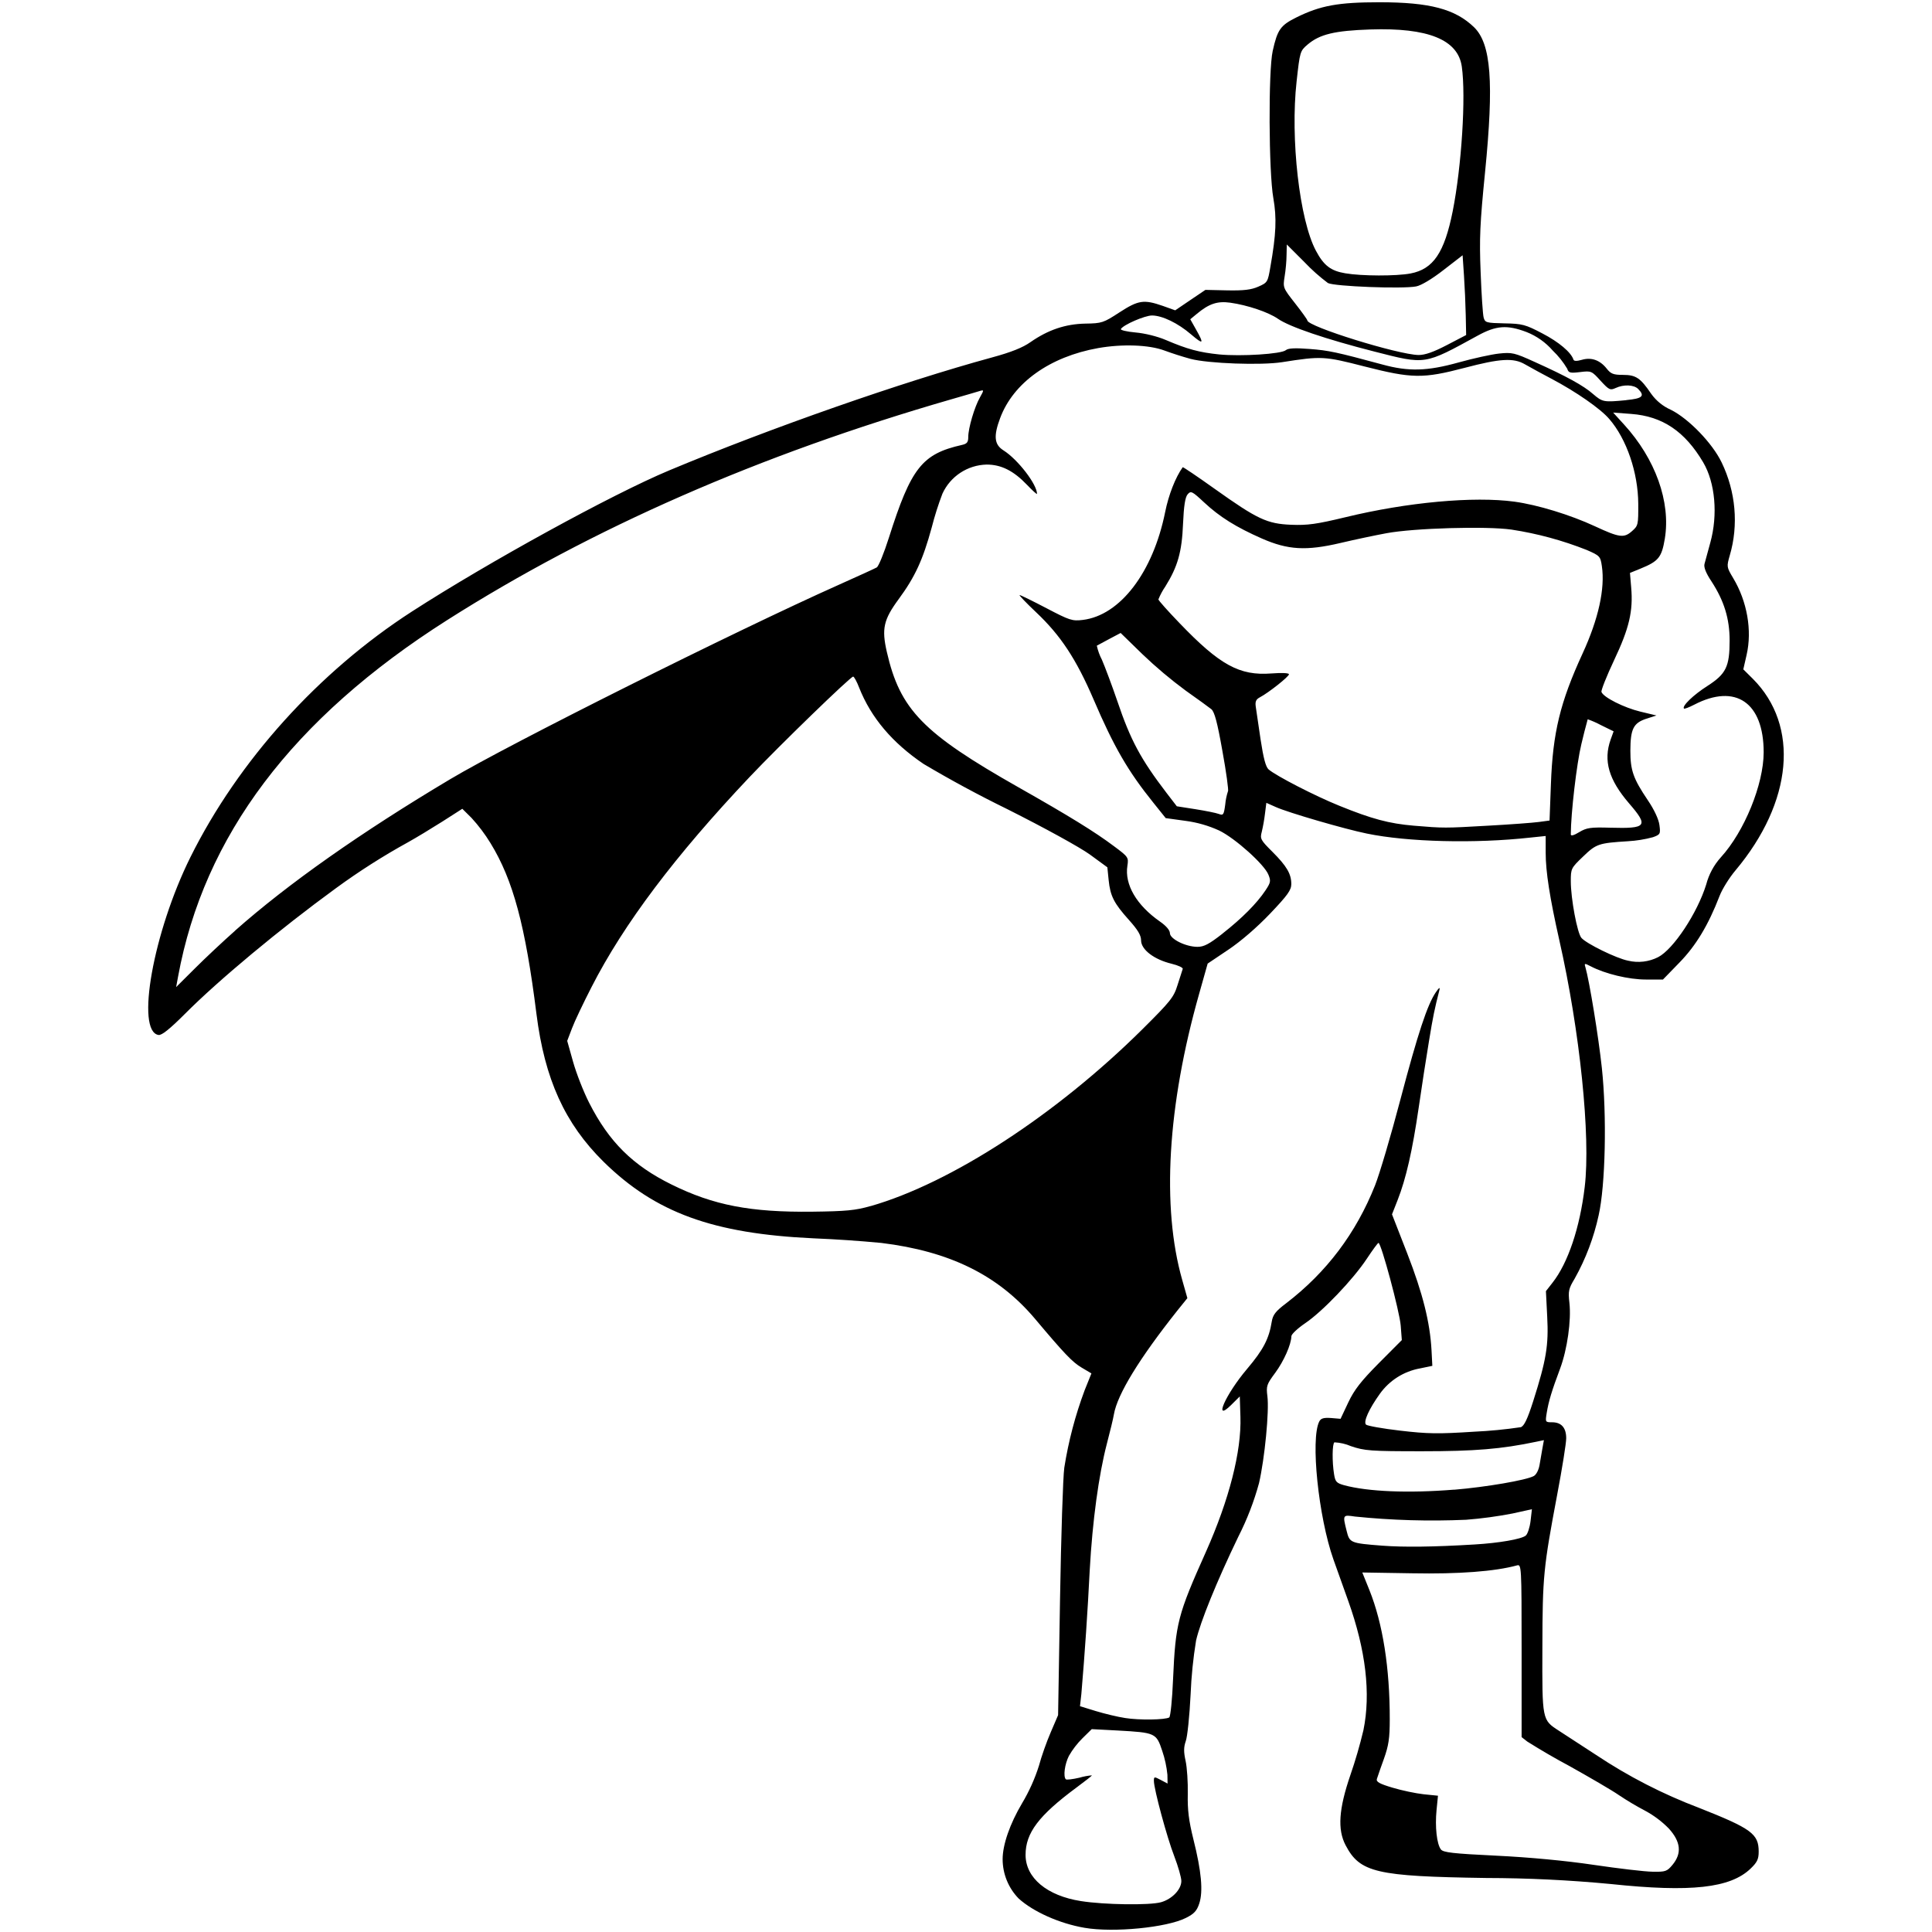
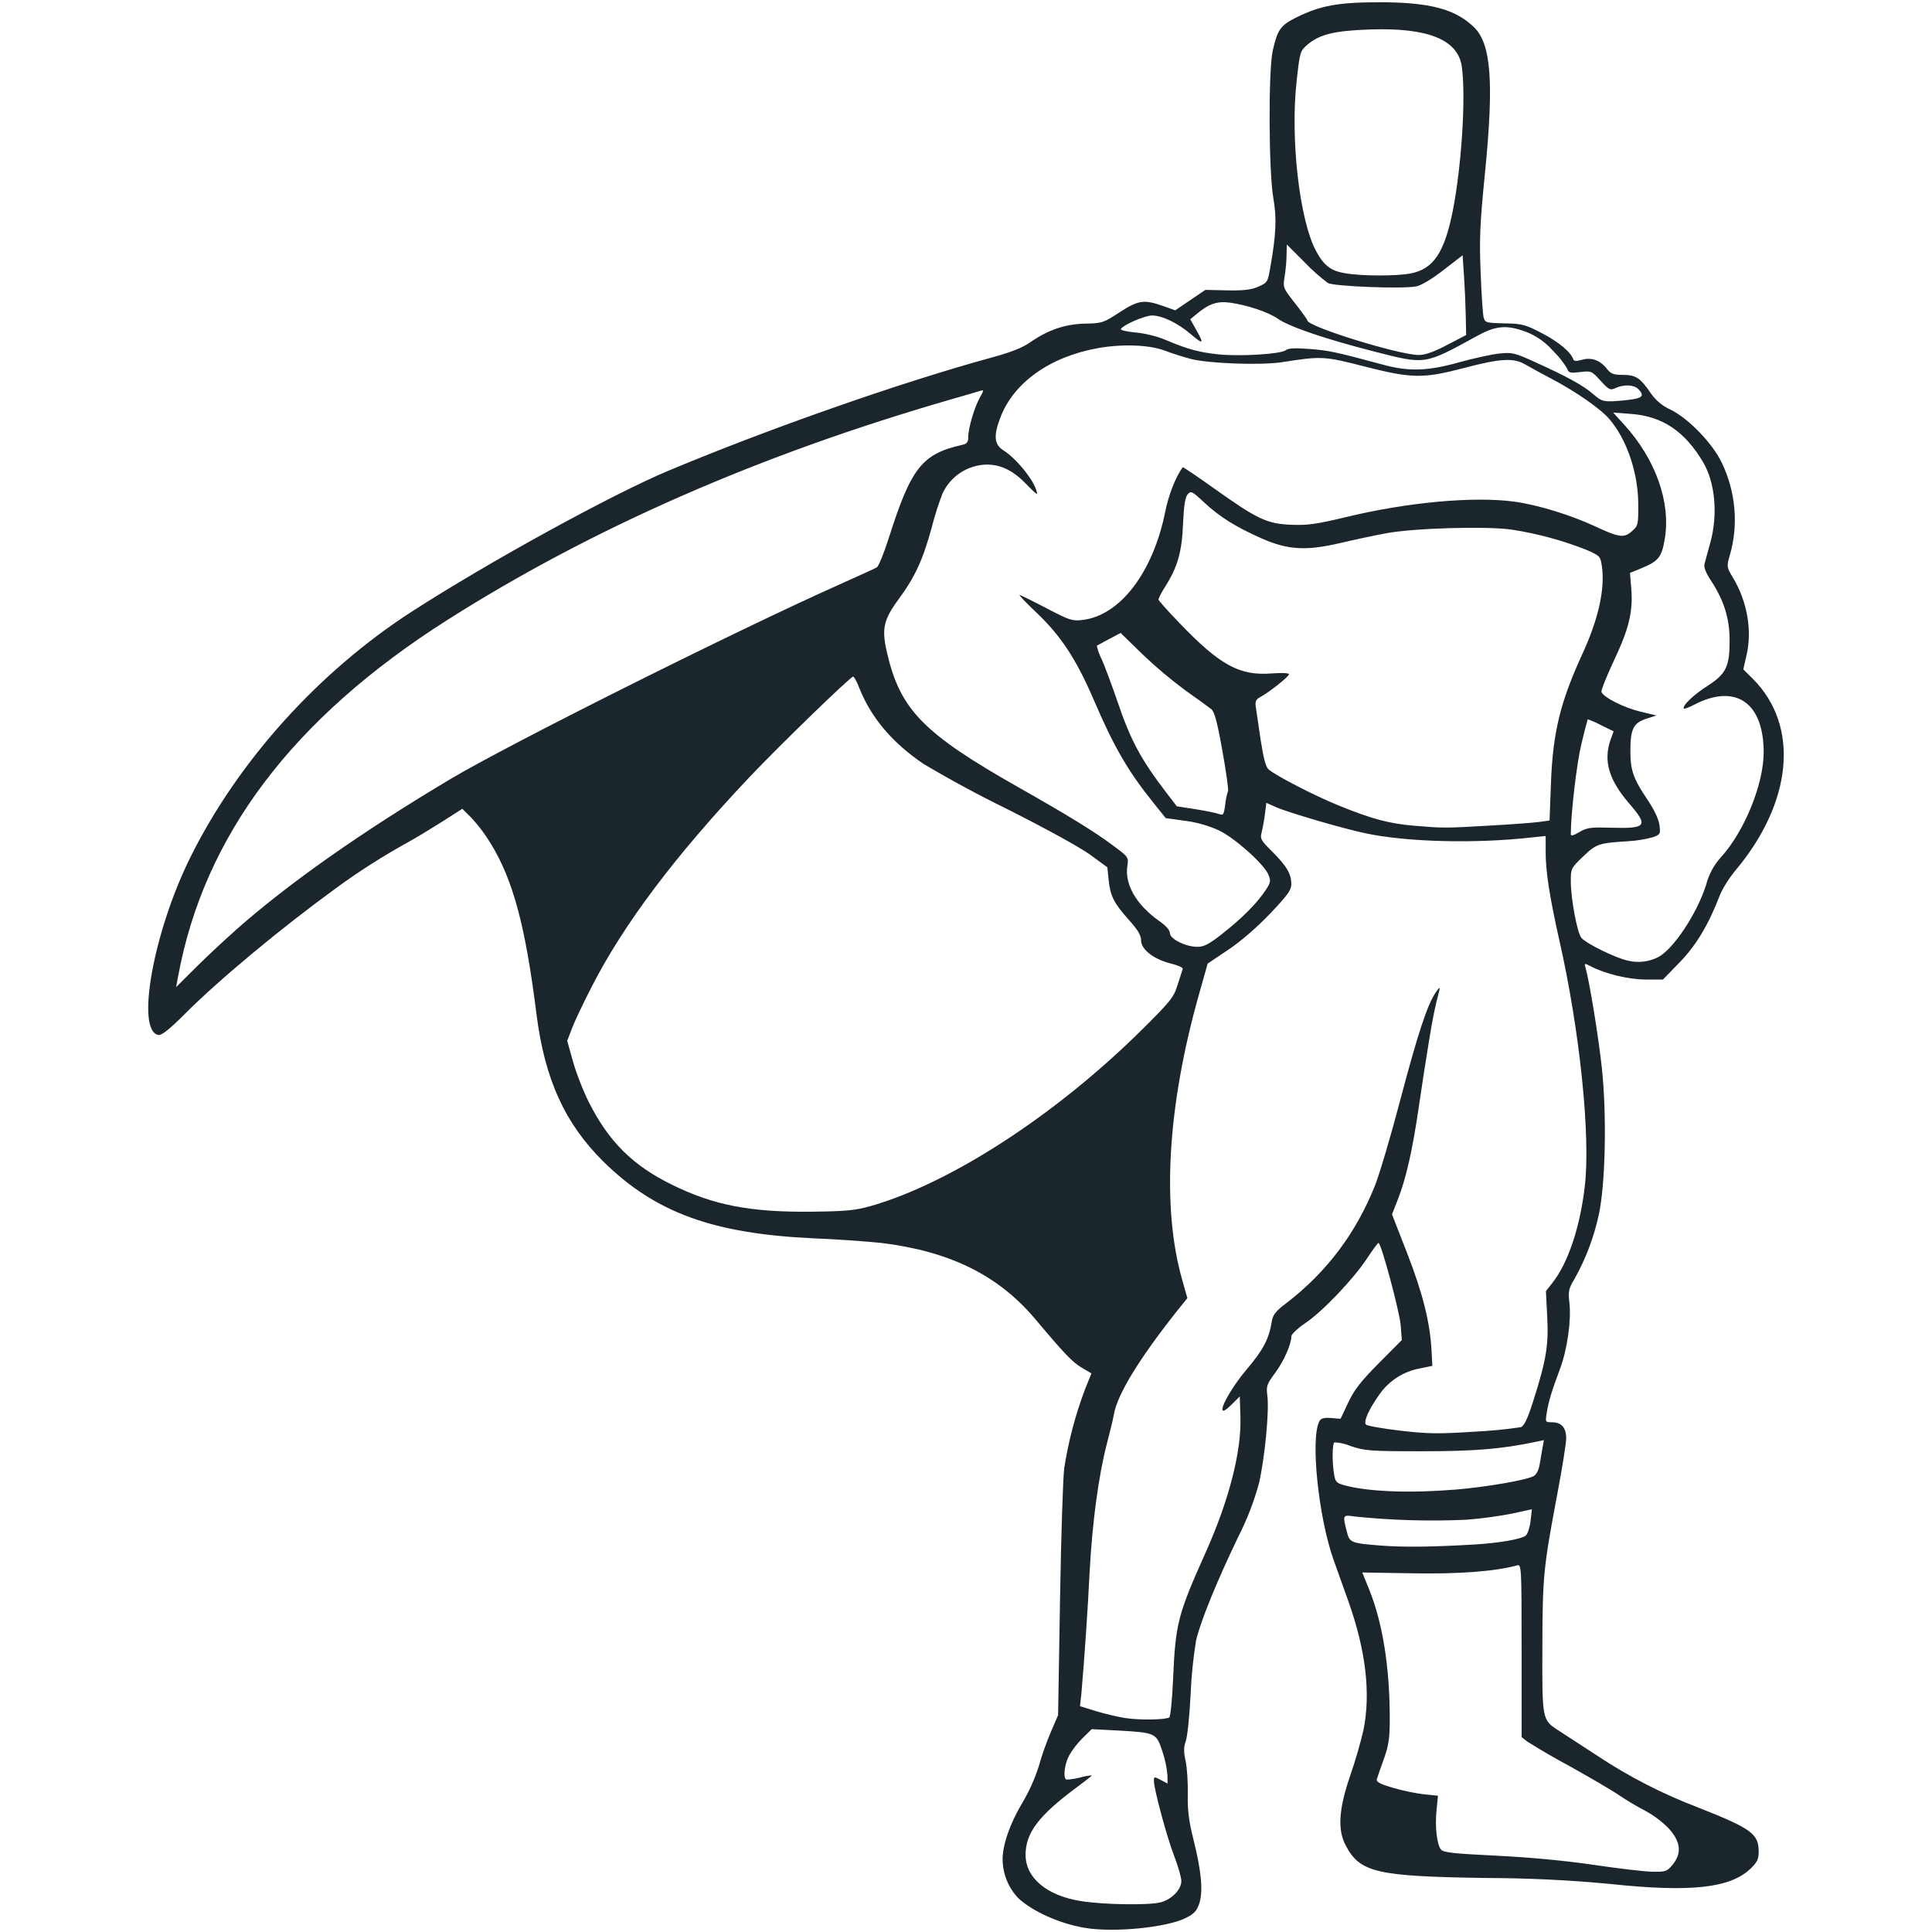
<svg xmlns="http://www.w3.org/2000/svg" role="img" viewBox="0 0 24 24">
-   <path d="M13.473 23.948c-.311-.053-.639-.2-.82-.365a.702.702 0 0 1-.198-.487c0-.18.09-.44.242-.696a2.2 2.2 0 0 0 .209-.465c.03-.113.096-.3.147-.417l.091-.212.024-1.436c.013-.79.037-1.526.053-1.638a4.94 4.94 0 0 1 .253-.962l.084-.209-.123-.073c-.115-.069-.21-.168-.58-.608-.457-.54-1.057-.836-1.908-.94a16 16 0 0 0-.84-.057c-1.252-.058-1.966-.319-2.61-.952-.48-.474-.731-1.025-.833-1.836-.138-1.098-.29-1.663-.57-2.12a2.035 2.035 0 0 0-.237-.315l-.114-.113-.25.16c-.139.088-.329.203-.423.255a8.301 8.301 0 0 0-.896.571c-.696.507-1.459 1.142-1.877 1.562-.188.188-.287.267-.327.262-.288-.043-.066-1.28.396-2.21.595-1.197 1.593-2.303 2.752-3.051.95-.613 2.485-1.456 3.196-1.753 1.26-.527 2.892-1.098 4.01-1.403.236-.064.381-.122.477-.19.22-.153.434-.225.681-.23.206-.003.226-.01.425-.14.235-.152.302-.162.538-.08l.154.055.187-.127.188-.127.27.006c.205.004.299-.007.387-.046.114-.05.118-.056.15-.245.072-.406.08-.61.037-.854-.058-.324-.063-1.584-.008-1.829.059-.266.097-.319.295-.417.297-.147.519-.188 1.032-.188.624 0 .94.084 1.174.31.212.206.248.68.137 1.8-.064.642-.072.823-.055 1.244.01.271.027.524.037.561.017.065.032.069.259.074.221.004.26.014.471.125.204.106.356.234.386.325.006.02.04.021.104.003.118-.035.225.003.309.109.051.065.083.078.203.078.16 0 .216.038.349.234a.598.598 0 0 0 .246.2c.22.11.515.414.63.654.175.362.212.777.101 1.154-.04.14-.04.145.042.282.174.29.237.65.167.954l-.041.18.118.117c.583.583.497 1.531-.215 2.38-.076.09-.165.232-.198.318-.14.363-.294.618-.499.828l-.204.21h-.214c-.21 0-.505-.07-.685-.165-.075-.039-.08-.038-.065.01.05.172.164.87.205 1.255.063.594.044 1.458-.04 1.829a2.85 2.85 0 0 1-.297.785c-.076.126-.083.155-.066.304.024.217-.027.576-.115.813-.104.277-.143.407-.166.546-.02.122-.02.123.066.123.115 0 .175.068.175.199 0 .06-.05.374-.112.7-.171.908-.182 1.013-.184 1.895-.003.909-.004.902.204 1.037l.464.302a6.37 6.37 0 0 0 1.276.656c.653.258.743.324.743.544 0 .095-.019.133-.1.211-.252.243-.744.297-1.737.192a16.668 16.668 0 0 0-1.55-.075c-1.365-.02-1.567-.067-1.745-.408-.102-.195-.084-.45.059-.868a5.86 5.86 0 0 0 .163-.56c.093-.455.03-.993-.188-1.604l-.185-.518c-.186-.528-.286-1.494-.176-1.712.02-.04.054-.05.146-.044l.119.01.096-.204c.075-.158.158-.264.38-.488l.285-.286-.014-.182c-.014-.174-.243-1.027-.276-1.025-.009 0-.073.088-.144.195-.17.258-.552.658-.766.802-.094.064-.172.137-.172.162-.002.103-.094.31-.201.455-.106.143-.113.163-.097.29.024.183-.033.773-.104 1.08a3.482 3.482 0 0 1-.257.665c-.27.56-.472 1.058-.525 1.29a5.534 5.534 0 0 0-.068.673c-.013.264-.04.524-.06.577-.026.075-.027.132-.002.246.018.082.03.266.027.41-.004.2.012.33.07.564.1.397.122.647.073.796-.03.092-.064.129-.166.18-.237.12-.899.185-1.259.123zm.95-.318c.137-.039.252-.159.252-.263 0-.045-.04-.183-.087-.306-.09-.23-.254-.837-.254-.938 0-.054.004-.055.085-.012l.085.045-.002-.11a1.326 1.326 0 0 0-.064-.295c-.074-.223-.084-.228-.554-.254l-.322-.017-.115.113a1.03 1.03 0 0 0-.169.22c-.052.103-.072.255-.038.29.008.009.085 0 .17-.02a.755.755 0 0 1 .155-.029c0 .005-.086.073-.192.151-.47.348-.633.564-.633.837 0 .286.266.508.688.574.29.046.854.054.995.014zm6.354-.465c.117-.142.103-.285-.046-.45a1.223 1.223 0 0 0-.292-.22 3.668 3.668 0 0 1-.328-.195c-.086-.06-.362-.22-.612-.36a8.634 8.634 0 0 1-.527-.306l-.07-.055v-1.075c0-1.06-.002-1.073-.058-1.058-.273.075-.726.109-1.302.098l-.619-.01.088.218c.167.416.254.97.253 1.606 0 .238-.014.326-.073.492a8.78 8.78 0 0 0-.087.249c-.011.035.032.06.194.108.115.035.289.071.387.082l.178.018-.018.181c-.02.205.003.418.054.486.029.038.149.052.69.078.412.02.858.062 1.209.114.305.045.633.084.73.085.162.003.18-.003.249-.086zm-6.252-1.831c.015-.01.037-.222.047-.471.031-.7.057-.8.41-1.589.287-.644.441-1.245.427-1.673l-.008-.254-.107.106c-.227.225-.071-.13.197-.447.203-.24.273-.375.307-.587.014-.086.047-.13.18-.23.502-.385.867-.87 1.103-1.463.056-.141.198-.62.315-1.066.218-.826.335-1.179.44-1.333.04-.059.055-.068.045-.029-.06.235-.08.33-.13.637-.032.191-.09.564-.128.828-.078.532-.156.876-.261 1.144l-.07.178.189.485c.193.497.283.855.302 1.205l.01.192-.154.032a.784.784 0 0 0-.497.314c-.136.19-.208.348-.173.384.015.015.207.05.425.075.342.04.47.042.919.013a5.73 5.73 0 0 0 .579-.056c.042-.015.083-.101.154-.323.162-.51.193-.693.174-1.05l-.016-.317.082-.105c.192-.244.34-.682.4-1.19.075-.626-.06-1.936-.315-3.062-.12-.533-.17-.854-.17-1.09v-.207l-.193.02c-.687.076-1.518.055-2.028-.05-.276-.056-.976-.26-1.13-.329l-.119-.053-.017.135a2.093 2.093 0 0 1-.04.226c-.023.085-.014.102.131.246.18.18.236.276.236.402 0 .075-.045.138-.263.367-.16.168-.364.345-.52.449l-.256.172-.106.376c-.394 1.39-.468 2.649-.21 3.554l.064.226-.125.155c-.47.592-.746 1.041-.788 1.29-.008.05-.048.215-.088.367-.1.386-.178.953-.212 1.566a43.822 43.822 0 0 1-.104 1.539l-.017.152.195.06c.108.033.273.073.367.087.174.028.499.023.548-.008zm3.793-2.148c.303-.018.581-.066.635-.11.023-.018.05-.1.06-.18l.017-.148-.24.053a5.127 5.127 0 0 1-.577.078 9.474 9.474 0 0 1-1.382-.04c-.152-.023-.153-.022-.103.177.037.15.045.154.445.185.266.02.634.016 1.145-.015zm-.255-.68c.396-.033.894-.118.99-.17.031-.017.061-.074.072-.139l.036-.208.018-.099-.096.02c-.433.091-.762.118-1.42.118-.639 0-.712-.006-.88-.063a.603.603 0 0 0-.206-.048c-.028.017-.03.24-.005.395.015.095.03.111.125.138.297.08.796.101 1.366.055zm-7.249-3.523c1-.286 2.308-1.137 3.377-2.197.35-.348.39-.397.437-.55l.064-.199c.007-.016-.056-.045-.138-.065-.216-.052-.377-.174-.379-.288 0-.066-.04-.132-.15-.255-.187-.208-.233-.298-.253-.497l-.016-.158-.216-.158c-.124-.09-.564-.332-1.028-.565a14.706 14.706 0 0 1-1.039-.561c-.39-.264-.653-.576-.8-.947-.029-.076-.063-.138-.075-.138-.033 0-.91.85-1.286 1.247-.924.977-1.563 1.825-1.964 2.61-.1.195-.21.425-.242.511l-.06.157.073.26c.04.143.13.373.2.51.246.484.541.777 1.024 1.015.52.257.98.346 1.75.337.416-.005.535-.016.721-.07zM2.921 11.56c.657-.582 1.563-1.22 2.674-1.882.727-.433 3.533-1.837 4.826-2.414.234-.105.446-.201.47-.215.023-.013.091-.18.151-.369.276-.869.412-1.041.908-1.153.063-.014.078-.034.078-.099 0-.11.078-.374.145-.491.05-.09.051-.095.005-.082-.027.009-.19.056-.363.106-2.38.687-4.462 1.6-6.26 2.742-1.92 1.22-3.022 2.68-3.343 4.429l-.024.13.232-.231c.127-.127.353-.339.501-.47zm17.677.33c.19-.098.487-.548.597-.902a.812.812 0 0 1 .182-.338c.292-.32.531-.905.532-1.304 0-.62-.349-.859-.863-.592-.064.033-.121.055-.127.048-.029-.029.117-.17.29-.28.233-.15.277-.24.277-.566 0-.271-.069-.493-.225-.733-.07-.105-.098-.177-.087-.218l.072-.264c.096-.347.061-.744-.088-.997-.227-.385-.506-.573-.894-.602l-.225-.017.134.147c.392.429.583.963.508 1.42-.039.232-.077.28-.303.372l-.13.053.015.179c.026.295-.024.508-.212.905-.093.198-.164.376-.157.395.025.067.28.195.483.244l.2.048-.125.04c-.161.053-.198.126-.199.397 0 .245.035.346.217.616.08.118.135.237.144.308.015.111.01.118-.08.151a1.52 1.52 0 0 1-.31.05c-.367.023-.395.033-.558.19-.15.143-.153.151-.153.307 0 .215.08.645.132.704.064.073.436.255.58.283a.544.544 0 0 0 .373-.044zm-5.41-.294c.239-.187.425-.374.532-.535.065-.098.069-.117.036-.197-.052-.127-.411-.45-.611-.547a1.463 1.463 0 0 0-.418-.12l-.246-.034-.154-.192c-.314-.39-.49-.693-.742-1.282-.216-.502-.409-.795-.713-1.082-.125-.118-.217-.215-.206-.215.012 0 .161.073.333.163.288.151.321.162.451.146.465-.056.873-.591 1.024-1.34.043-.214.127-.429.218-.557.004-.005.182.115.395.267.534.38.652.436.955.448.202.008.314-.008.672-.094.765-.186 1.594-.262 2.1-.193.285.039.692.163 1 .306.301.14.359.148.457.062.08-.07.081-.08.08-.342-.002-.386-.144-.804-.36-1.053-.11-.129-.415-.34-.72-.501a12.227 12.227 0 0 1-.327-.178c-.142-.083-.309-.073-.752.044-.515.135-.652.133-1.243-.018-.499-.128-.532-.13-1.022-.053-.261.041-.918.017-1.138-.041a4.228 4.228 0 0 1-.325-.104c-.19-.071-.522-.083-.822-.03-.6.107-1.054.43-1.218.87-.084.224-.073.329.042.401.177.112.416.421.416.54 0 .01-.056-.041-.125-.113-.166-.174-.32-.251-.5-.251a.62.62 0 0 0-.55.362 3.846 3.846 0 0 0-.133.42c-.11.402-.206.612-.412.892-.186.253-.211.366-.146.651.164.719.448 1.011 1.639 1.686.625.354.948.553 1.182.729.179.133.184.14.168.243-.037.233.112.49.406.695.075.052.122.107.122.143 0 .072.196.17.343.17.08 0 .145-.034.313-.166zm4.815-1.314c.454.013.479-.019.235-.301-.254-.295-.323-.532-.23-.794l.037-.102-.159-.078a1.167 1.167 0 0 0-.163-.072 7.965 7.965 0 0 0-.079.31c-.058.24-.13.856-.131 1.12 0 .023.038.013.105-.028.092-.055.14-.062.385-.055zm-1.518-.025c.273-.015.556-.036.63-.046l.134-.018.017-.452c.023-.64.115-1.018.393-1.622.198-.43.281-.807.24-1.086-.018-.122-.025-.13-.188-.201a4.295 4.295 0 0 0-.934-.253c-.31-.045-1.214-.019-1.555.045-.14.026-.397.08-.57.121-.426.1-.652.087-.976-.055-.32-.141-.524-.268-.717-.448-.151-.141-.165-.148-.206-.101-.03.035-.047.14-.057.368-.014.347-.066.53-.22.777a.832.832 0 0 0-.086.16c0 .012.119.146.264.296.499.52.744.654 1.138.624.13-.01.22-.006.22.01 0 .029-.254.23-.361.286-.048.025-.06.053-.052.113l.06.408c.036.236.064.343.1.375.093.08.577.33.88.452.401.163.617.221.924.247.373.031.381.031.922 0zm-3.23-.427c.008-.015-.022-.24-.07-.502-.063-.356-.098-.485-.137-.518-.03-.024-.173-.128-.319-.231a5.503 5.503 0 0 1-.537-.452l-.271-.264-.142.075-.154.083a.7.7 0 0 0 .064.176c.04.093.126.323.19.51.165.489.291.723.616 1.148l.124.161.23.036c.126.02.257.046.291.059.056.021.063.012.08-.115a.755.755 0 0 1 .034-.166zm4.948-4.86c.2-.019.234-.05.147-.138-.052-.053-.179-.059-.28-.012-.068.031-.082.024-.187-.09-.11-.122-.116-.125-.254-.108-.125.015-.144.01-.16-.041a1.078 1.078 0 0 0-.18-.226.842.842 0 0 0-.325-.23c-.243-.092-.378-.082-.609.045-.667.365-.64.361-1.283.197-.603-.154-1.054-.307-1.197-.407-.12-.083-.379-.17-.593-.2-.16-.022-.264.013-.416.14l-.08.066.072.128c.102.181.092.191-.062.06-.163-.14-.357-.234-.485-.235-.089 0-.355.115-.387.168-.009.014.073.033.181.043.115.01.271.048.376.093.272.116.414.154.664.18.273.026.771-.005.828-.053.029-.025.115-.029.296-.015.238.018.337.04.903.193.328.09.558.083.949-.026.18-.05.406-.1.501-.11.16-.017.192-.01.44.103.4.18.61.296.728.4.117.1.13.103.413.076zm-2.228-.684l.238-.124-.005-.245a11.964 11.964 0 0 0-.022-.495l-.017-.251-.238.184c-.141.11-.278.192-.339.203-.171.033-1.016 0-1.096-.042a2.31 2.31 0 0 1-.291-.259l-.22-.22-.003.13c0 .07-.011.192-.024.268-.022.138-.02.142.13.333.084.107.152.202.152.212 0 .076 1.128.426 1.382.43.081 0 .184-.036.353-.124zm-.452-.889c.282-.054.42-.258.523-.773.11-.554.166-1.425.113-1.797-.047-.334-.419-.485-1.136-.461-.444.015-.628.059-.779.187-.094.08-.096.087-.137.457-.08.711.036 1.724.24 2.105.097.183.184.25.365.28.203.035.635.036.811.002z" />
+   <path fill="#1B262C" d="M13.473 23.948c-.311-.053-.639-.2-.82-.365a.702.702 0 0 1-.198-.487c0-.18.09-.44.242-.696a2.2 2.2 0 0 0 .209-.465c.03-.113.096-.3.147-.417l.091-.212.024-1.436c.013-.79.037-1.526.053-1.638a4.94 4.94 0 0 1 .253-.962l.084-.209-.123-.073c-.115-.069-.21-.168-.58-.608-.457-.54-1.057-.836-1.908-.94a16 16 0 0 0-.84-.057c-1.252-.058-1.966-.319-2.61-.952-.48-.474-.731-1.025-.833-1.836-.138-1.098-.29-1.663-.57-2.12a2.035 2.035 0 0 0-.237-.315l-.114-.113-.25.16c-.139.088-.329.203-.423.255a8.301 8.301 0 0 0-.896.571c-.696.507-1.459 1.142-1.877 1.562-.188.188-.287.267-.327.262-.288-.043-.066-1.28.396-2.21.595-1.197 1.593-2.303 2.752-3.051.95-.613 2.485-1.456 3.196-1.753 1.26-.527 2.892-1.098 4.01-1.403.236-.064.381-.122.477-.19.22-.153.434-.225.681-.23.206-.003.226-.01.425-.14.235-.152.302-.162.538-.08l.154.055.187-.127.188-.127.27.006c.205.004.299-.007.387-.046.114-.05.118-.056.15-.245.072-.406.08-.61.037-.854-.058-.324-.063-1.584-.008-1.829.059-.266.097-.319.295-.417.297-.147.519-.188 1.032-.188.624 0 .94.084 1.174.31.212.206.248.68.137 1.8-.064.642-.072.823-.055 1.244.01.271.027.524.037.561.017.065.032.069.259.074.221.004.26.014.471.125.204.106.356.234.386.325.006.02.04.021.104.003.118-.035.225.003.309.109.051.065.083.078.203.078.16 0 .216.038.349.234a.598.598 0 0 0 .246.2c.22.11.515.414.63.654.175.362.212.777.101 1.154-.04.14-.04.145.042.282.174.29.237.65.167.954l-.041.18.118.117c.583.583.497 1.531-.215 2.38-.076.09-.165.232-.198.318-.14.363-.294.618-.499.828l-.204.21h-.214c-.21 0-.505-.07-.685-.165-.075-.039-.08-.038-.065.01.05.172.164.87.205 1.255.063.594.044 1.458-.04 1.829a2.85 2.85 0 0 1-.297.785c-.076.126-.083.155-.066.304.024.217-.027.576-.115.813-.104.277-.143.407-.166.546-.02.122-.02.123.066.123.115 0 .175.068.175.199 0 .06-.05.374-.112.7-.171.908-.182 1.013-.184 1.895-.003.909-.004.902.204 1.037l.464.302a6.37 6.37 0 0 0 1.276.656c.653.258.743.324.743.544 0 .095-.019.133-.1.211-.252.243-.744.297-1.737.192a16.668 16.668 0 0 0-1.55-.075c-1.365-.02-1.567-.067-1.745-.408-.102-.195-.084-.45.059-.868a5.86 5.86 0 0 0 .163-.56c.093-.455.03-.993-.188-1.604l-.185-.518c-.186-.528-.286-1.494-.176-1.712.02-.04.054-.05.146-.044l.119.01.096-.204c.075-.158.158-.264.38-.488l.285-.286-.014-.182c-.014-.174-.243-1.027-.276-1.025-.009 0-.073.088-.144.195-.17.258-.552.658-.766.802-.094.064-.172.137-.172.162-.002.103-.094.31-.201.455-.106.143-.113.163-.097.29.024.183-.033.773-.104 1.08a3.482 3.482 0 0 1-.257.665c-.27.56-.472 1.058-.525 1.29a5.534 5.534 0 0 0-.068.673c-.013.264-.04.524-.06.577-.026.075-.027.132-.002.246.018.082.03.266.027.41-.004.2.012.33.07.564.1.397.122.647.073.796-.03.092-.064.129-.166.18-.237.12-.899.185-1.259.123zm.95-.318c.137-.039.252-.159.252-.263 0-.045-.04-.183-.087-.306-.09-.23-.254-.837-.254-.938 0-.054.004-.055.085-.012l.085.045-.002-.11a1.326 1.326 0 0 0-.064-.295c-.074-.223-.084-.228-.554-.254l-.322-.017-.115.113a1.03 1.03 0 0 0-.169.22c-.052.103-.072.255-.038.29.008.009.085 0 .17-.02a.755.755 0 0 1 .155-.029c0 .005-.086.073-.192.151-.47.348-.633.564-.633.837 0 .286.266.508.688.574.29.046.854.054.995.014zm6.354-.465c.117-.142.103-.285-.046-.45a1.223 1.223 0 0 0-.292-.22 3.668 3.668 0 0 1-.328-.195c-.086-.06-.362-.22-.612-.36a8.634 8.634 0 0 1-.527-.306l-.07-.055v-1.075c0-1.06-.002-1.073-.058-1.058-.273.075-.726.109-1.302.098l-.619-.01.088.218c.167.416.254.97.253 1.606 0 .238-.014.326-.073.492a8.78 8.78 0 0 0-.087.249c-.011.035.032.06.194.108.115.035.289.071.387.082l.178.018-.018.181c-.02.205.003.418.054.486.029.038.149.052.69.078.412.02.858.062 1.209.114.305.045.633.084.73.085.162.003.18-.003.249-.086zm-6.252-1.831c.015-.01.037-.222.047-.471.031-.7.057-.8.41-1.589.287-.644.441-1.245.427-1.673l-.008-.254-.107.106c-.227.225-.071-.13.197-.447.203-.24.273-.375.307-.587.014-.086.047-.13.18-.23.502-.385.867-.87 1.103-1.463.056-.141.198-.62.315-1.066.218-.826.335-1.179.44-1.333.04-.059.055-.068.045-.029-.06.235-.08.33-.13.637-.032.191-.09.564-.128.828-.078.532-.156.876-.261 1.144l-.07.178.189.485c.193.497.283.855.302 1.205l.01.192-.154.032a.784.784 0 0 0-.497.314c-.136.19-.208.348-.173.384.015.015.207.05.425.075.342.04.47.042.919.013a5.73 5.73 0 0 0 .579-.056c.042-.015.083-.101.154-.323.162-.51.193-.693.174-1.05l-.016-.317.082-.105c.192-.244.34-.682.4-1.19.075-.626-.06-1.936-.315-3.062-.12-.533-.17-.854-.17-1.09v-.207l-.193.02c-.687.076-1.518.055-2.028-.05-.276-.056-.976-.26-1.13-.329l-.119-.053-.017.135a2.093 2.093 0 0 1-.04.226c-.023.085-.014.102.131.246.18.18.236.276.236.402 0 .075-.045.138-.263.367-.16.168-.364.345-.52.449l-.256.172-.106.376c-.394 1.39-.468 2.649-.21 3.554l.064.226-.125.155c-.47.592-.746 1.041-.788 1.29-.008.05-.048.215-.088.367-.1.386-.178.953-.212 1.566a43.822 43.822 0 0 1-.104 1.539l-.017.152.195.06c.108.033.273.073.367.087.174.028.499.023.548-.008zm3.793-2.148c.303-.018.581-.066.635-.11.023-.018.05-.1.06-.18l.017-.148-.24.053a5.127 5.127 0 0 1-.577.078 9.474 9.474 0 0 1-1.382-.04c-.152-.023-.153-.022-.103.177.037.15.045.154.445.185.266.02.634.016 1.145-.015zm-.255-.68c.396-.033.894-.118.99-.17.031-.017.061-.074.072-.139l.036-.208.018-.099-.096.02c-.433.091-.762.118-1.42.118-.639 0-.712-.006-.88-.063a.603.603 0 0 0-.206-.048c-.028.017-.03.24-.005.395.015.095.03.111.125.138.297.08.796.101 1.366.055zm-7.249-3.523c1-.286 2.308-1.137 3.377-2.197.35-.348.39-.397.437-.55l.064-.199c.007-.016-.056-.045-.138-.065-.216-.052-.377-.174-.379-.288 0-.066-.04-.132-.15-.255-.187-.208-.233-.298-.253-.497l-.016-.158-.216-.158c-.124-.09-.564-.332-1.028-.565a14.706 14.706 0 0 1-1.039-.561c-.39-.264-.653-.576-.8-.947-.029-.076-.063-.138-.075-.138-.033 0-.91.85-1.286 1.247-.924.977-1.563 1.825-1.964 2.61-.1.195-.21.425-.242.511l-.06.157.073.26c.04.143.13.373.2.51.246.484.541.777 1.024 1.015.52.257.98.346 1.75.337.416-.005.535-.016.721-.07zM2.921 11.56c.657-.582 1.563-1.22 2.674-1.882.727-.433 3.533-1.837 4.826-2.414.234-.105.446-.201.47-.215.023-.013.091-.18.151-.369.276-.869.412-1.041.908-1.153.063-.014.078-.034.078-.099 0-.11.078-.374.145-.491.05-.09.051-.095.005-.082-.027.009-.19.056-.363.106-2.38.687-4.462 1.6-6.26 2.742-1.92 1.22-3.022 2.68-3.343 4.429l-.024.13.232-.231c.127-.127.353-.339.501-.47zm17.677.33c.19-.098.487-.548.597-.902a.812.812 0 0 1 .182-.338c.292-.32.531-.905.532-1.304 0-.62-.349-.859-.863-.592-.064.033-.121.055-.127.048-.029-.029.117-.17.29-.28.233-.15.277-.24.277-.566 0-.271-.069-.493-.225-.733-.07-.105-.098-.177-.087-.218l.072-.264c.096-.347.061-.744-.088-.997-.227-.385-.506-.573-.894-.602l-.225-.017.134.147c.392.429.583.963.508 1.42-.039.232-.077.28-.303.372l-.13.053.015.179c.026.295-.024.508-.212.905-.093.198-.164.376-.157.395.025.067.28.195.483.244l.2.048-.125.04c-.161.053-.198.126-.199.397 0 .245.035.346.217.616.08.118.135.237.144.308.015.111.01.118-.08.151a1.52 1.52 0 0 1-.31.05c-.367.023-.395.033-.558.19-.15.143-.153.151-.153.307 0 .215.08.645.132.704.064.073.436.255.58.283a.544.544 0 0 0 .373-.044zm-5.41-.294c.239-.187.425-.374.532-.535.065-.098.069-.117.036-.197-.052-.127-.411-.45-.611-.547a1.463 1.463 0 0 0-.418-.12l-.246-.034-.154-.192c-.314-.39-.49-.693-.742-1.282-.216-.502-.409-.795-.713-1.082-.125-.118-.217-.215-.206-.215.012 0 .161.073.333.163.288.151.321.162.451.146.465-.056.873-.591 1.024-1.34.043-.214.127-.429.218-.557.004-.005.182.115.395.267.534.38.652.436.955.448.202.008.314-.008.672-.094.765-.186 1.594-.262 2.1-.193.285.039.692.163 1 .306.301.14.359.148.457.062.08-.07.081-.08.08-.342-.002-.386-.144-.804-.36-1.053-.11-.129-.415-.34-.72-.501a12.227 12.227 0 0 1-.327-.178c-.142-.083-.309-.073-.752.044-.515.135-.652.133-1.243-.018-.499-.128-.532-.13-1.022-.053-.261.041-.918.017-1.138-.041a4.228 4.228 0 0 1-.325-.104c-.19-.071-.522-.083-.822-.03-.6.107-1.054.43-1.218.87-.084.224-.073.329.042.401.177.112.416.421.416.54 0 .01-.056-.041-.125-.113-.166-.174-.32-.251-.5-.251a.62.62 0 0 0-.55.362 3.846 3.846 0 0 0-.133.42c-.11.402-.206.612-.412.892-.186.253-.211.366-.146.651.164.719.448 1.011 1.639 1.686.625.354.948.553 1.182.729.179.133.184.14.168.243-.037.233.112.49.406.695.075.052.122.107.122.143 0 .072.196.17.343.17.08 0 .145-.034.313-.166zm4.815-1.314c.454.013.479-.019.235-.301-.254-.295-.323-.532-.23-.794l.037-.102-.159-.078a1.167 1.167 0 0 0-.163-.072 7.965 7.965 0 0 0-.079.31c-.058.24-.13.856-.131 1.12 0 .023.038.013.105-.028.092-.055.14-.062.385-.055zm-1.518-.025c.273-.015.556-.036.63-.046l.134-.018.017-.452c.023-.64.115-1.018.393-1.622.198-.43.281-.807.24-1.086-.018-.122-.025-.13-.188-.201a4.295 4.295 0 0 0-.934-.253c-.31-.045-1.214-.019-1.555.045-.14.026-.397.08-.57.121-.426.1-.652.087-.976-.055-.32-.141-.524-.268-.717-.448-.151-.141-.165-.148-.206-.101-.03.035-.047.14-.057.368-.014.347-.066.53-.22.777a.832.832 0 0 0-.086.16c0 .012.119.146.264.296.499.52.744.654 1.138.624.13-.01.22-.006.22.01 0 .029-.254.23-.361.286-.048.025-.06.053-.052.113l.06.408c.036.236.064.343.1.375.093.08.577.33.88.452.401.163.617.221.924.247.373.031.381.031.922 0zm-3.23-.427c.008-.015-.022-.24-.07-.502-.063-.356-.098-.485-.137-.518-.03-.024-.173-.128-.319-.231a5.503 5.503 0 0 1-.537-.452l-.271-.264-.142.075-.154.083a.7.7 0 0 0 .064.176c.04.093.126.323.19.51.165.489.291.723.616 1.148l.124.161.23.036c.126.02.257.046.291.059.056.021.063.012.08-.115a.755.755 0 0 1 .034-.166zm4.948-4.86c.2-.019.234-.05.147-.138-.052-.053-.179-.059-.28-.012-.068.031-.082.024-.187-.09-.11-.122-.116-.125-.254-.108-.125.015-.144.01-.16-.041a1.078 1.078 0 0 0-.18-.226.842.842 0 0 0-.325-.23c-.243-.092-.378-.082-.609.045-.667.365-.64.361-1.283.197-.603-.154-1.054-.307-1.197-.407-.12-.083-.379-.17-.593-.2-.16-.022-.264.013-.416.14l-.08.066.072.128c.102.181.092.191-.062.06-.163-.14-.357-.234-.485-.235-.089 0-.355.115-.387.168-.009.014.073.033.181.043.115.01.271.048.376.093.272.116.414.154.664.18.273.026.771-.005.828-.053.029-.025.115-.029.296-.015.238.018.337.04.903.193.328.09.558.083.949-.026.18-.05.406-.1.501-.11.16-.017.192-.01.44.103.4.18.61.296.728.4.117.1.13.103.413.076zm-2.228-.684l.238-.124-.005-.245a11.964 11.964 0 0 0-.022-.495l-.017-.251-.238.184c-.141.11-.278.192-.339.203-.171.033-1.016 0-1.096-.042a2.31 2.31 0 0 1-.291-.259l-.22-.22-.003.13c0 .07-.011.192-.024.268-.022.138-.02.142.13.333.084.107.152.202.152.212 0 .076 1.128.426 1.382.43.081 0 .184-.036.353-.124zm-.452-.889c.282-.054.42-.258.523-.773.11-.554.166-1.425.113-1.797-.047-.334-.419-.485-1.136-.461-.444.015-.628.059-.779.187-.094.08-.096.087-.137.457-.08.711.036 1.724.24 2.105.097.183.184.25.365.28.203.035.635.036.811.002z" />
</svg>
